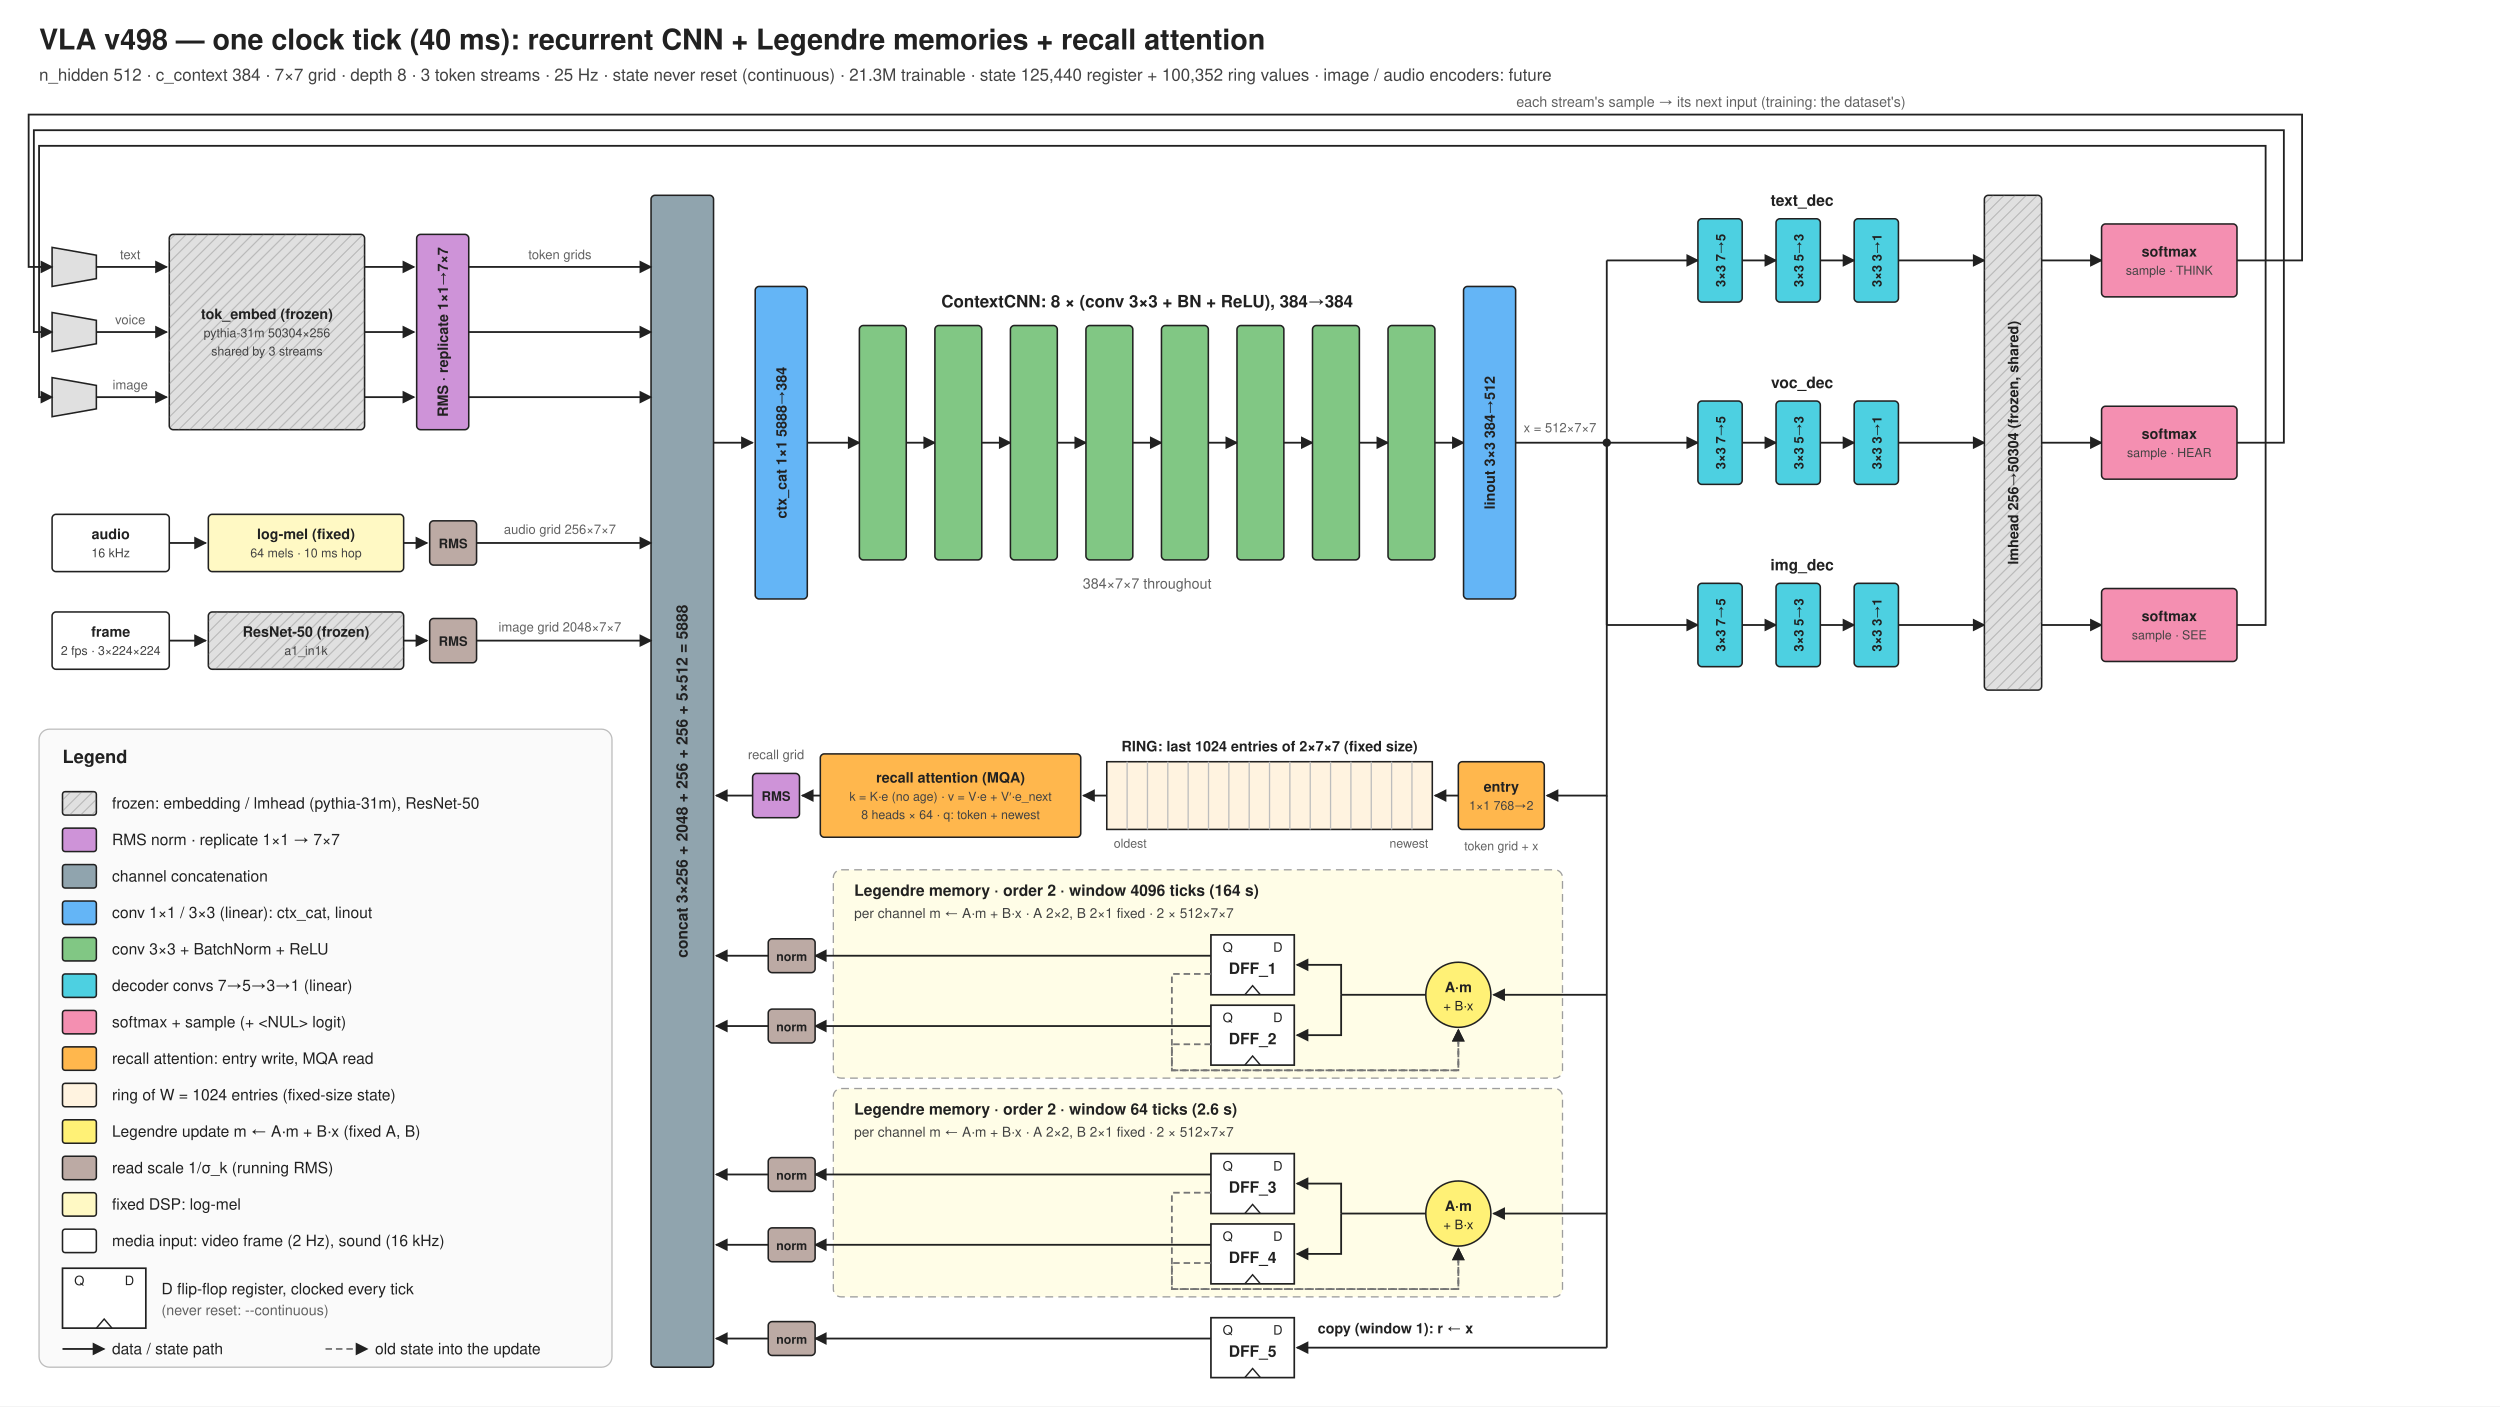
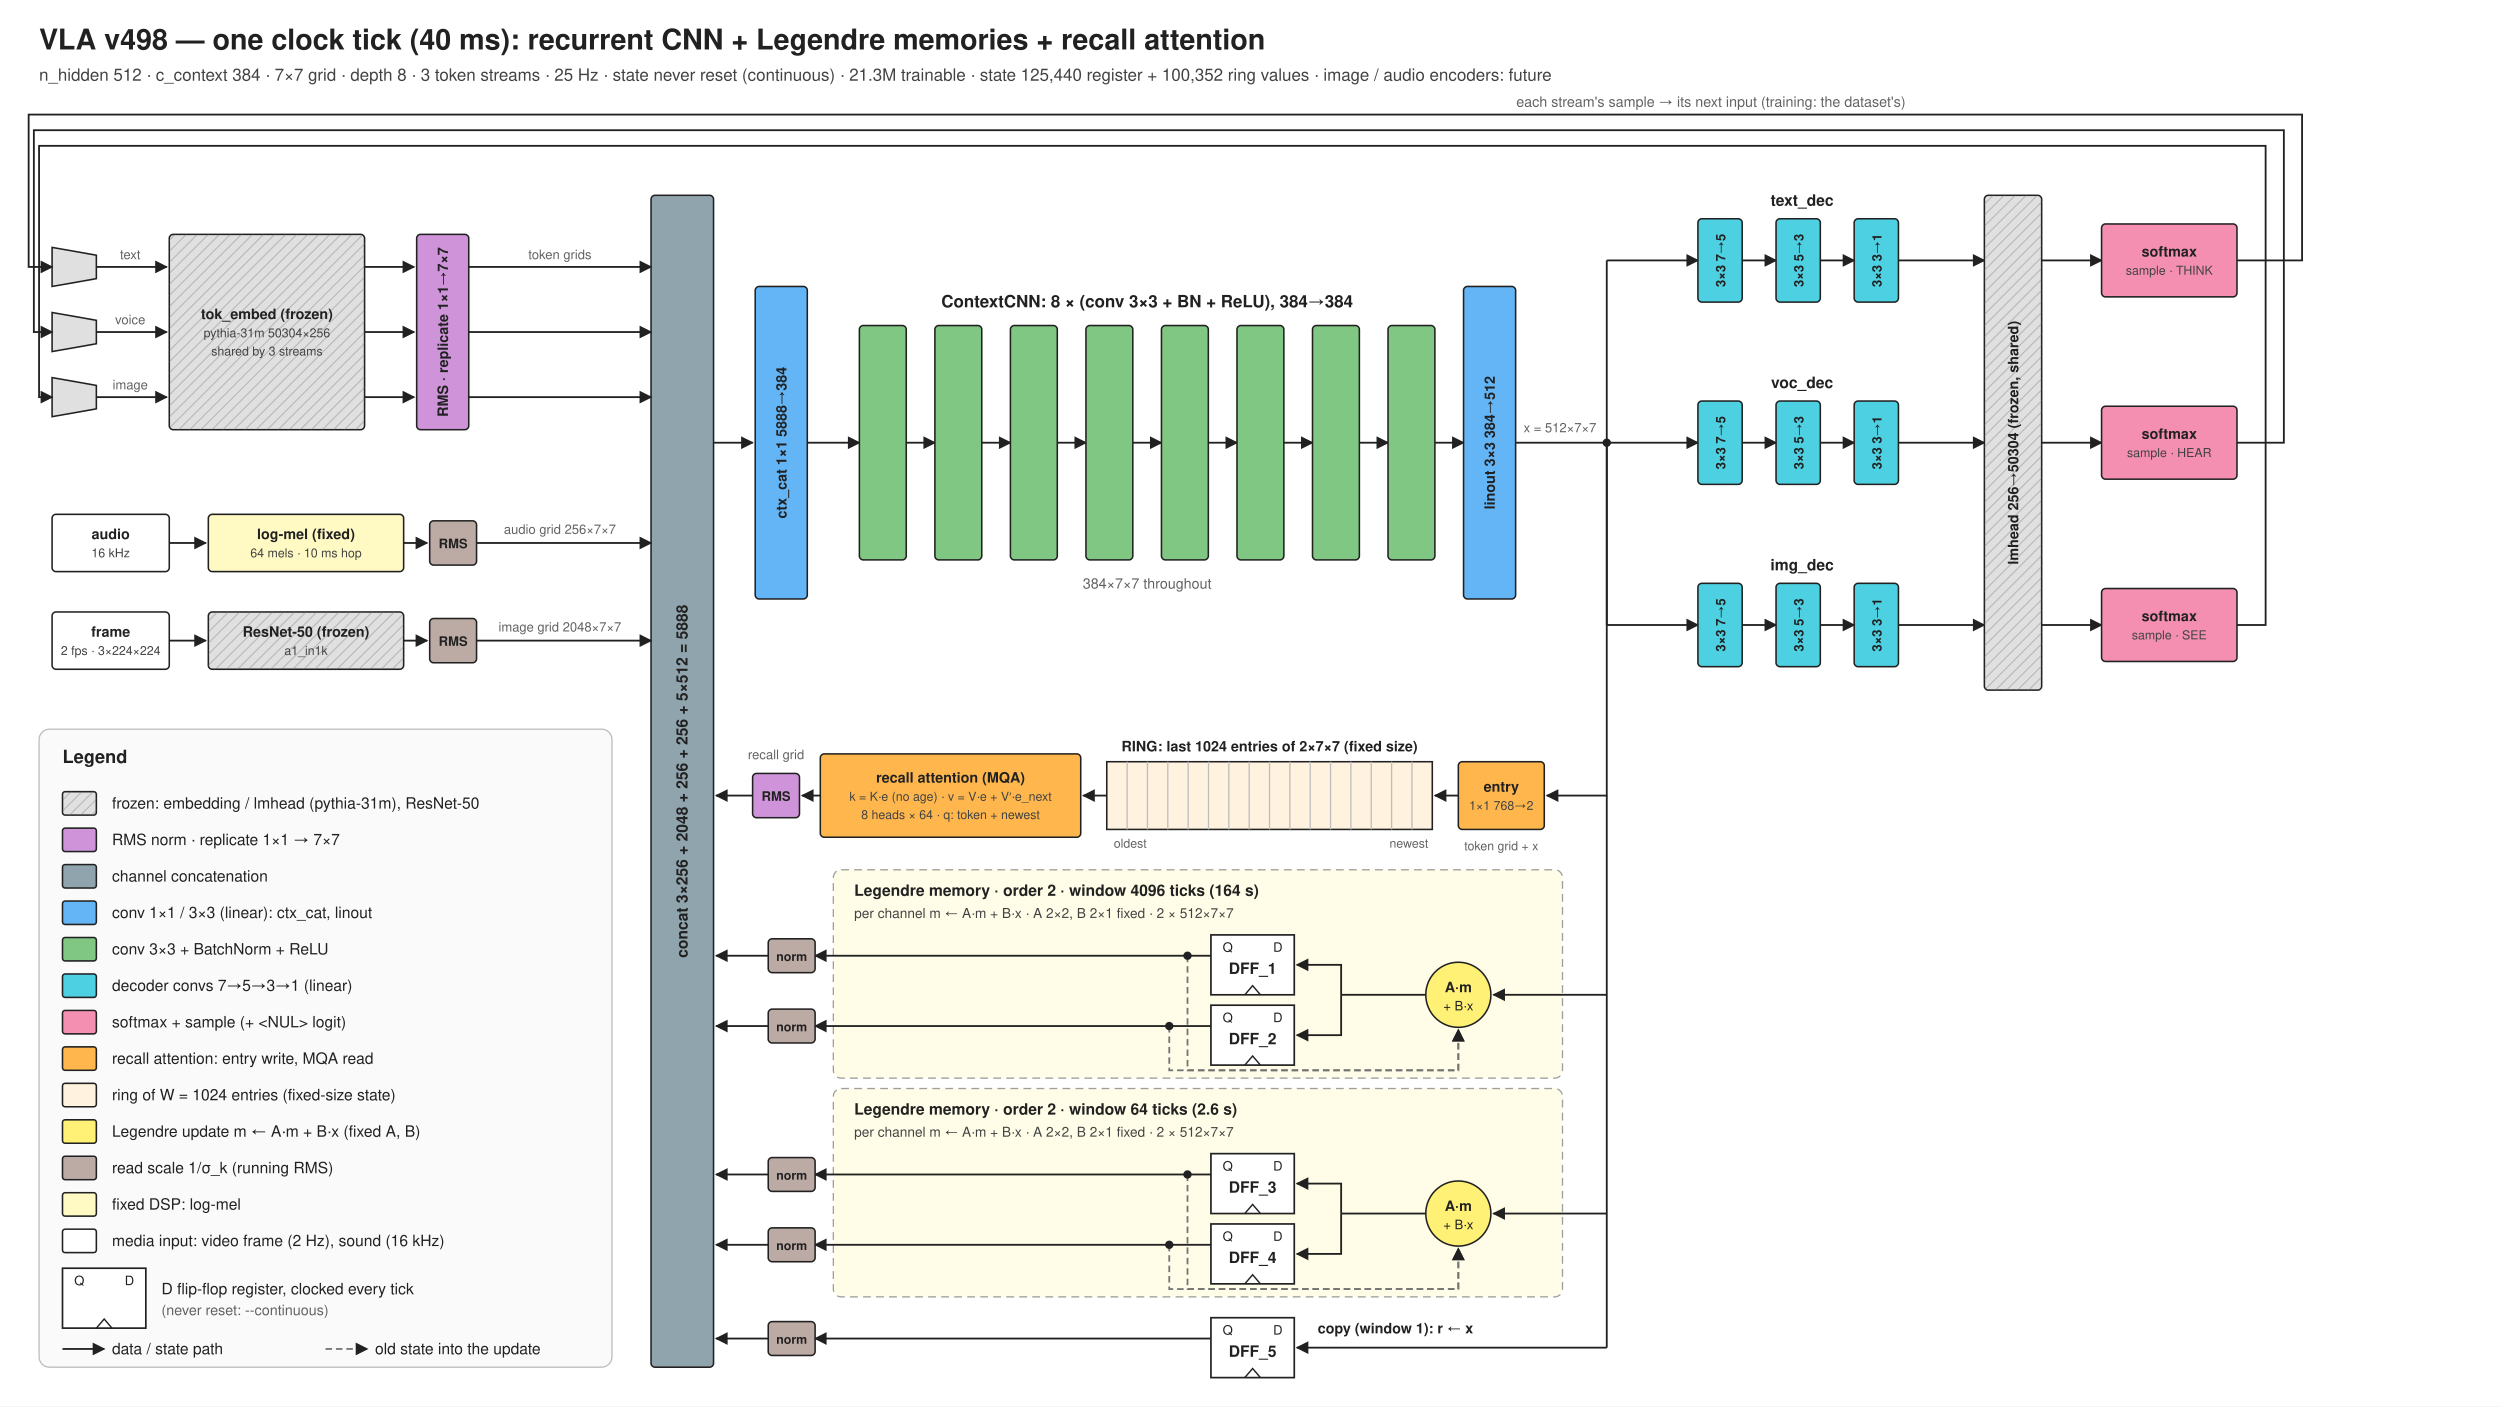
<svg xmlns="http://www.w3.org/2000/svg" width="1920" height="1080" viewBox="0 0 1920 1080" font-family="Helvetica, Arial, sans-serif">
  <defs>
    <marker id="arr" viewBox="0 0 10 10" refX="9" refY="5" markerWidth="7" markerHeight="7" orient="auto-start-reverse">
      <path d="M 0,0 L 10,5 L 0,10 z" fill="#212121" />
    </marker>
    <pattern id="hatch" width="6" height="6" patternUnits="userSpaceOnUse" patternTransform="rotate(45)">
      <line x1="0" y1="0" x2="0" y2="6" stroke="#757575" stroke-width="1.2" />
    </pattern>
  </defs>
  <rect width="1920" height="1080" fill="#ffffff" />
  <text x="30" y="38" font-size="22" text-anchor="start" font-weight="bold" fill="#212121">VLA v498 — one clock tick (40 ms): recurrent CNN + Legendre memories + recall attention</text>
  <text x="30" y="62" font-size="13" text-anchor="start" font-weight="normal" fill="#424242">n_hidden 512 · c_context 384 · 7×7 grid · depth 8 · 3 token streams · 25 Hz · state never reset (continuous) · 21.3M trainable · state 125,440 register + 100,352 ring values · image / audio encoders: future</text>
  <path d="M 40,190 L 74,196 L 74,214 L 40,220 z" fill="#e0e0e0" stroke="#212121" stroke-width="1.2" />
  <path d="M 74,205 L 128,205" fill="none" stroke="#212121" stroke-width="1.4" marker-end="url(#arr)" />
  <text x="100" y="199" font-size="10" text-anchor="middle" font-weight="normal" fill="#616161">text</text>
  <path d="M 40,240 L 74,246 L 74,264 L 40,270 z" fill="#e0e0e0" stroke="#212121" stroke-width="1.2" />
  <path d="M 74,255 L 128,255" fill="none" stroke="#212121" stroke-width="1.4" marker-end="url(#arr)" />
  <text x="100" y="249" font-size="10" text-anchor="middle" font-weight="normal" fill="#616161">voice</text>
  <path d="M 40,290 L 74,296 L 74,314 L 40,320 z" fill="#e0e0e0" stroke="#212121" stroke-width="1.2" />
  <path d="M 74,305 L 128,305" fill="none" stroke="#212121" stroke-width="1.4" marker-end="url(#arr)" />
  <text x="100" y="299" font-size="10" text-anchor="middle" font-weight="normal" fill="#616161">image</text>
  <rect x="130" y="180" width="150" height="150" rx="3" fill="#e0e0e0" stroke="#212121" stroke-width="1.2" />
  <rect x="130" y="180" width="150" height="150" rx="3" fill="url(#hatch)" opacity="0.5" />
  <text x="205.0" y="245.0" font-size="11" text-anchor="middle" font-weight="bold" fill="#212121">tok_embed (frozen)</text>
  <text x="205.0" y="259.0" font-size="9.5" text-anchor="middle" font-weight="normal" fill="#424242">pythia-31m 50304×256</text>
  <text x="205.0" y="273.0" font-size="9.5" text-anchor="middle" font-weight="normal" fill="#424242">shared by 3 streams</text>
  <path d="M 280,205 L 318,205" fill="none" stroke="#212121" stroke-width="1.4" marker-end="url(#arr)" />
  <path d="M 280,255 L 318,255" fill="none" stroke="#212121" stroke-width="1.4" marker-end="url(#arr)" />
  <path d="M 280,305 L 318,305" fill="none" stroke="#212121" stroke-width="1.4" marker-end="url(#arr)" />
  <rect x="320" y="180" width="40" height="150" rx="3" fill="#ce93d8" stroke="#212121" stroke-width="1.2" />
  <text x="344.0" y="255.0" font-size="11" text-anchor="middle" font-weight="bold" fill="#212121" transform="rotate(-90 344.0 255.0)">RMS · replicate 1×1→7×7</text>
  <rect x="40" y="395" width="90" height="44" rx="3" fill="#ffffff" stroke="#212121" stroke-width="1.2" />
  <text x="85.0" y="414.0" font-size="11" text-anchor="middle" font-weight="bold" fill="#212121">audio</text>
  <text x="85.0" y="428.0" font-size="9.5" text-anchor="middle" font-weight="normal" fill="#424242">16 kHz</text>
  <path d="M 130,417 L 158,417" fill="none" stroke="#212121" stroke-width="1.4" marker-end="url(#arr)" />
  <rect x="160" y="395" width="150" height="44" rx="3" fill="#fff9c4" stroke="#212121" stroke-width="1.2" />
  <text x="235.0" y="414.0" font-size="11" text-anchor="middle" font-weight="bold" fill="#212121">log-mel (fixed)</text>
  <text x="235.0" y="428.0" font-size="9.5" text-anchor="middle" font-weight="normal" fill="#424242">64 mels · 10 ms hop</text>
  <path d="M 310,417 L 328,417" fill="none" stroke="#212121" stroke-width="1.4" marker-end="url(#arr)" />
  <rect x="330" y="400" width="36" height="34" rx="3" fill="#bcaaa4" stroke="#212121" stroke-width="1.2" />
  <text x="348.0" y="421.0" font-size="10" text-anchor="middle" font-weight="bold" fill="#212121">RMS</text>
  <rect x="500" y="150" width="48" height="900" rx="3" fill="#90a4ae" stroke="#212121" stroke-width="1.2" />
  <text x="528.0" y="600.0" font-size="12" text-anchor="middle" font-weight="bold" fill="#212121" transform="rotate(-90 528.0 600.0)">concat  3×256 + 2048 + 256 + 256 + 5×512 = 5888</text>
  <path d="M 360,205 L 500,205" fill="none" stroke="#212121" stroke-width="1.4" marker-end="url(#arr)" />
  <path d="M 360,255 L 500,255" fill="none" stroke="#212121" stroke-width="1.4" marker-end="url(#arr)" />
  <path d="M 360,305 L 500,305" fill="none" stroke="#212121" stroke-width="1.4" marker-end="url(#arr)" />
  <path d="M 366,417 L 500,417" fill="none" stroke="#212121" stroke-width="1.4" marker-end="url(#arr)" />
  <text x="430" y="410" font-size="10" text-anchor="middle" font-weight="normal" fill="#616161">audio grid 256×7×7</text>
  <rect x="40" y="470" width="90" height="44" rx="3" fill="#ffffff" stroke="#212121" stroke-width="1.2" />
  <text x="85.0" y="489.0" font-size="11" text-anchor="middle" font-weight="bold" fill="#212121">frame</text>
  <text x="85.0" y="503.0" font-size="9.5" text-anchor="middle" font-weight="normal" fill="#424242">2 fps · 3×224×224</text>
  <path d="M 130,492 L 158,492" fill="none" stroke="#212121" stroke-width="1.4" marker-end="url(#arr)" />
  <rect x="160" y="470" width="150" height="44" rx="3" fill="#e0e0e0" stroke="#212121" stroke-width="1.2" />
  <rect x="160" y="470" width="150" height="44" rx="3" fill="url(#hatch)" opacity="0.5" />
  <text x="235.0" y="489.0" font-size="11" text-anchor="middle" font-weight="bold" fill="#212121">ResNet-50 (frozen)</text>
  <text x="235.0" y="503.0" font-size="9.5" text-anchor="middle" font-weight="normal" fill="#424242">a1_in1k</text>
  <path d="M 310,492 L 328,492" fill="none" stroke="#212121" stroke-width="1.4" marker-end="url(#arr)" />
  <rect x="330" y="475" width="36" height="34" rx="3" fill="#bcaaa4" stroke="#212121" stroke-width="1.2" />
  <text x="348.0" y="496.0" font-size="10" text-anchor="middle" font-weight="bold" fill="#212121">RMS</text>
  <path d="M 366,492 L 500,492" fill="none" stroke="#212121" stroke-width="1.4" marker-end="url(#arr)" />
  <text x="430" y="485" font-size="10" text-anchor="middle" font-weight="normal" fill="#616161">image grid 2048×7×7</text>
  <text x="430" y="199" font-size="10" text-anchor="middle" font-weight="normal" fill="#616161">token grids</text>
  <path d="M 548,340 L 578,340" fill="none" stroke="#212121" stroke-width="1.4" marker-end="url(#arr)" />
  <rect x="580" y="220" width="40" height="240" rx="3" fill="#64b5f6" stroke="#212121" stroke-width="1.2" />
  <text x="604.0" y="340.0" font-size="11" text-anchor="middle" font-weight="bold" fill="#212121" transform="rotate(-90 604.0 340.0)">ctx_cat 1×1 5888→384</text>
  <path d="M 620,340 L 660,340" fill="none" stroke="#212121" stroke-width="1.4" marker-end="url(#arr)" />
  <rect x="660" y="250" width="36" height="180" rx="3" fill="#81c784" stroke="#212121" stroke-width="1.2" />
  <path d="M 696,340 L 718,340" fill="none" stroke="#212121" stroke-width="1.4" marker-end="url(#arr)" />
  <rect x="718" y="250" width="36" height="180" rx="3" fill="#81c784" stroke="#212121" stroke-width="1.2" />
  <path d="M 754,340 L 776,340" fill="none" stroke="#212121" stroke-width="1.4" marker-end="url(#arr)" />
  <rect x="776" y="250" width="36" height="180" rx="3" fill="#81c784" stroke="#212121" stroke-width="1.2" />
  <path d="M 812,340 L 834,340" fill="none" stroke="#212121" stroke-width="1.4" marker-end="url(#arr)" />
  <rect x="834" y="250" width="36" height="180" rx="3" fill="#81c784" stroke="#212121" stroke-width="1.2" />
  <path d="M 870,340 L 892,340" fill="none" stroke="#212121" stroke-width="1.4" marker-end="url(#arr)" />
  <rect x="892" y="250" width="36" height="180" rx="3" fill="#81c784" stroke="#212121" stroke-width="1.2" />
  <path d="M 928,340 L 950,340" fill="none" stroke="#212121" stroke-width="1.4" marker-end="url(#arr)" />
  <rect x="950" y="250" width="36" height="180" rx="3" fill="#81c784" stroke="#212121" stroke-width="1.2" />
  <path d="M 986,340 L 1008,340" fill="none" stroke="#212121" stroke-width="1.4" marker-end="url(#arr)" />
  <rect x="1008" y="250" width="36" height="180" rx="3" fill="#81c784" stroke="#212121" stroke-width="1.2" />
  <path d="M 1044,340 L 1066,340" fill="none" stroke="#212121" stroke-width="1.4" marker-end="url(#arr)" />
  <rect x="1066" y="250" width="36" height="180" rx="3" fill="#81c784" stroke="#212121" stroke-width="1.2" />
  <text x="881.0" y="236" font-size="13" text-anchor="middle" font-weight="bold" fill="#212121">ContextCNN: 8 × (conv 3×3 + BN + ReLU), 384→384</text>
  <text x="881.0" y="452" font-size="11" text-anchor="middle" font-weight="normal" fill="#616161">384×7×7 throughout</text>
  <path d="M 1102,340 L 1124,340" fill="none" stroke="#212121" stroke-width="1.4" marker-end="url(#arr)" />
  <rect x="1124" y="220" width="40" height="240" rx="3" fill="#64b5f6" stroke="#212121" stroke-width="1.2" />
  <text x="1148.0" y="340.0" font-size="11" text-anchor="middle" font-weight="bold" fill="#212121" transform="rotate(-90 1148.0 340.0)">linout 3×3 384→512</text>
  <path d="M 1164,340 L 1234,340" fill="none" stroke="#212121" stroke-width="1.4" />
  <circle cx="1234" cy="340" r="3.2" fill="#212121" />
  <text x="1226" y="332" font-size="10" text-anchor="end" font-weight="normal" fill="#616161">x = 512×7×7</text>
  <path d="M 1234,200 L 1234,480" fill="none" stroke="#212121" stroke-width="1.4" />
  <path d="M 1234,200 L 1304,200" fill="none" stroke="#212121" stroke-width="1.4" marker-end="url(#arr)" />
  <text x="1384" y="158" font-size="12" text-anchor="middle" font-weight="bold" fill="#212121">text_dec</text>
  <rect x="1304" y="168" width="34" height="64" rx="3" fill="#4dd0e1" stroke="#212121" stroke-width="1.2" />
  <text x="1325.0" y="200.0" font-size="10" text-anchor="middle" font-weight="bold" fill="#212121" transform="rotate(-90 1325.0 200.0)">3×3 7→5</text>
  <path d="M 1338,200 L 1364,200" fill="none" stroke="#212121" stroke-width="1.4" marker-end="url(#arr)" />
  <rect x="1364" y="168" width="34" height="64" rx="3" fill="#4dd0e1" stroke="#212121" stroke-width="1.2" />
  <text x="1385.0" y="200.0" font-size="10" text-anchor="middle" font-weight="bold" fill="#212121" transform="rotate(-90 1385.0 200.0)">3×3 5→3</text>
  <path d="M 1398,200 L 1424,200" fill="none" stroke="#212121" stroke-width="1.4" marker-end="url(#arr)" />
  <rect x="1424" y="168" width="34" height="64" rx="3" fill="#4dd0e1" stroke="#212121" stroke-width="1.2" />
  <text x="1445.0" y="200.0" font-size="10" text-anchor="middle" font-weight="bold" fill="#212121" transform="rotate(-90 1445.0 200.0)">3×3 3→1</text>
  <path d="M 1458,200 L 1524,200" fill="none" stroke="#212121" stroke-width="1.4" marker-end="url(#arr)" />
  <path d="M 1234,340 L 1304,340" fill="none" stroke="#212121" stroke-width="1.4" marker-end="url(#arr)" />
  <text x="1384" y="298" font-size="12" text-anchor="middle" font-weight="bold" fill="#212121">voc_dec</text>
  <rect x="1304" y="308" width="34" height="64" rx="3" fill="#4dd0e1" stroke="#212121" stroke-width="1.2" />
  <text x="1325.0" y="340.0" font-size="10" text-anchor="middle" font-weight="bold" fill="#212121" transform="rotate(-90 1325.0 340.0)">3×3 7→5</text>
  <path d="M 1338,340 L 1364,340" fill="none" stroke="#212121" stroke-width="1.4" marker-end="url(#arr)" />
  <rect x="1364" y="308" width="34" height="64" rx="3" fill="#4dd0e1" stroke="#212121" stroke-width="1.2" />
  <text x="1385.0" y="340.0" font-size="10" text-anchor="middle" font-weight="bold" fill="#212121" transform="rotate(-90 1385.0 340.0)">3×3 5→3</text>
  <path d="M 1398,340 L 1424,340" fill="none" stroke="#212121" stroke-width="1.4" marker-end="url(#arr)" />
  <rect x="1424" y="308" width="34" height="64" rx="3" fill="#4dd0e1" stroke="#212121" stroke-width="1.2" />
  <text x="1445.0" y="340.0" font-size="10" text-anchor="middle" font-weight="bold" fill="#212121" transform="rotate(-90 1445.0 340.0)">3×3 3→1</text>
  <path d="M 1458,340 L 1524,340" fill="none" stroke="#212121" stroke-width="1.4" marker-end="url(#arr)" />
  <path d="M 1234,480 L 1304,480" fill="none" stroke="#212121" stroke-width="1.4" marker-end="url(#arr)" />
  <text x="1384" y="438" font-size="12" text-anchor="middle" font-weight="bold" fill="#212121">img_dec</text>
  <rect x="1304" y="448" width="34" height="64" rx="3" fill="#4dd0e1" stroke="#212121" stroke-width="1.2" />
  <text x="1325.0" y="480.0" font-size="10" text-anchor="middle" font-weight="bold" fill="#212121" transform="rotate(-90 1325.0 480.0)">3×3 7→5</text>
  <path d="M 1338,480 L 1364,480" fill="none" stroke="#212121" stroke-width="1.4" marker-end="url(#arr)" />
  <rect x="1364" y="448" width="34" height="64" rx="3" fill="#4dd0e1" stroke="#212121" stroke-width="1.2" />
  <text x="1385.0" y="480.0" font-size="10" text-anchor="middle" font-weight="bold" fill="#212121" transform="rotate(-90 1385.0 480.0)">3×3 5→3</text>
  <path d="M 1398,480 L 1424,480" fill="none" stroke="#212121" stroke-width="1.4" marker-end="url(#arr)" />
  <rect x="1424" y="448" width="34" height="64" rx="3" fill="#4dd0e1" stroke="#212121" stroke-width="1.2" />
  <text x="1445.0" y="480.0" font-size="10" text-anchor="middle" font-weight="bold" fill="#212121" transform="rotate(-90 1445.0 480.0)">3×3 3→1</text>
  <path d="M 1458,480 L 1524,480" fill="none" stroke="#212121" stroke-width="1.4" marker-end="url(#arr)" />
  <rect x="1524" y="150" width="44" height="380" rx="3" fill="#e0e0e0" stroke="#212121" stroke-width="1.2" />
  <rect x="1524" y="150" width="44" height="380" rx="3" fill="url(#hatch)" opacity="0.5" />
  <text x="1550.0" y="340.0" font-size="11" text-anchor="middle" font-weight="bold" fill="#212121" transform="rotate(-90 1550.0 340.0)">lmhead 256→50304 (frozen, shared)</text>
  <path d="M 1568,200 L 1614,200" fill="none" stroke="#212121" stroke-width="1.4" marker-end="url(#arr)" />
  <rect x="1614" y="172" width="104" height="56" rx="3" fill="#f48fb1" stroke="#212121" stroke-width="1.2" />
  <text x="1666.0" y="197.0" font-size="11" text-anchor="middle" font-weight="bold" fill="#212121">softmax</text>
  <text x="1666.0" y="211.0" font-size="9.5" text-anchor="middle" font-weight="normal" fill="#424242">sample · THINK</text>
  <path d="M 1568,340 L 1614,340" fill="none" stroke="#212121" stroke-width="1.4" marker-end="url(#arr)" />
  <rect x="1614" y="312" width="104" height="56" rx="3" fill="#f48fb1" stroke="#212121" stroke-width="1.2" />
  <text x="1666.0" y="337.0" font-size="11" text-anchor="middle" font-weight="bold" fill="#212121">softmax</text>
  <text x="1666.0" y="351.0" font-size="9.5" text-anchor="middle" font-weight="normal" fill="#424242">sample · HEAR</text>
  <path d="M 1568,480 L 1614,480" fill="none" stroke="#212121" stroke-width="1.4" marker-end="url(#arr)" />
  <rect x="1614" y="452" width="104" height="56" rx="3" fill="#f48fb1" stroke="#212121" stroke-width="1.2" />
  <text x="1666.0" y="477.0" font-size="11" text-anchor="middle" font-weight="bold" fill="#212121">softmax</text>
  <text x="1666.0" y="491.0" font-size="9.5" text-anchor="middle" font-weight="normal" fill="#424242">sample · SEE</text>
  <path d="M 1718,200 L 1768,200 L 1768,88 L 22,88 L 22,205 L 40,205" fill="none" stroke="#212121" stroke-width="1.4" marker-end="url(#arr)" />
  <path d="M 1718,340 L 1754,340 L 1754,100 L 26,100 L 26,255 L 40,255" fill="none" stroke="#212121" stroke-width="1.4" marker-end="url(#arr)" />
  <path d="M 1718,480 L 1740,480 L 1740,112 L 30,112 L 30,305 L 40,305" fill="none" stroke="#212121" stroke-width="1.4" marker-end="url(#arr)" />
  <text x="1314" y="82" font-size="11" text-anchor="middle" font-weight="normal" fill="#616161">each stream's sample → its next input (training: the dataset's)</text>
  <rect x="1120" y="585" width="66" height="52" rx="3" fill="#ffb74d" stroke="#212121" stroke-width="1.2" />
  <text x="1153.0" y="608.0" font-size="11" text-anchor="middle" font-weight="bold" fill="#212121">entry</text>
  <text x="1153.0" y="622.0" font-size="9.5" text-anchor="middle" font-weight="normal" fill="#424242">1×1 768→2</text>
  <path d="M 1234,340 L 1234,611 L 1188,611" fill="none" stroke="#212121" stroke-width="1.4" marker-end="url(#arr)" />
  <text x="1153" y="653" font-size="9.5" text-anchor="middle" font-weight="normal" fill="#616161">token grid + x</text>
  <rect x="850" y="585" width="250" height="52" fill="#fff3e0" stroke="#212121" stroke-width="1.2" />
  <line x1="865.625" y1="585" x2="865.625" y2="637" stroke="#bdbdbd" />
  <line x1="881.25" y1="585" x2="881.25" y2="637" stroke="#bdbdbd" />
  <line x1="896.875" y1="585" x2="896.875" y2="637" stroke="#bdbdbd" />
  <line x1="912.5" y1="585" x2="912.5" y2="637" stroke="#bdbdbd" />
  <line x1="928.125" y1="585" x2="928.125" y2="637" stroke="#bdbdbd" />
  <line x1="943.75" y1="585" x2="943.75" y2="637" stroke="#bdbdbd" />
  <line x1="959.375" y1="585" x2="959.375" y2="637" stroke="#bdbdbd" />
  <line x1="975.0" y1="585" x2="975.0" y2="637" stroke="#bdbdbd" />
  <line x1="990.625" y1="585" x2="990.625" y2="637" stroke="#bdbdbd" />
  <line x1="1006.25" y1="585" x2="1006.25" y2="637" stroke="#bdbdbd" />
  <line x1="1021.875" y1="585" x2="1021.875" y2="637" stroke="#bdbdbd" />
  <line x1="1037.5" y1="585" x2="1037.5" y2="637" stroke="#bdbdbd" />
  <line x1="1053.125" y1="585" x2="1053.125" y2="637" stroke="#bdbdbd" />
  <line x1="1068.75" y1="585" x2="1068.75" y2="637" stroke="#bdbdbd" />
  <line x1="1084.375" y1="585" x2="1084.375" y2="637" stroke="#bdbdbd" />
  <text x="975.0" y="577" font-size="11" text-anchor="middle" font-weight="bold" fill="#212121">RING: last 1024 entries of 2×7×7 (fixed size)</text>
  <text x="868" y="651" font-size="9.5" text-anchor="middle" font-weight="normal" fill="#616161">oldest</text>
  <text x="1082" y="651" font-size="9.5" text-anchor="middle" font-weight="normal" fill="#616161">newest</text>
  <path d="M 1120,611 L 1102,611" fill="none" stroke="#212121" stroke-width="1.4" marker-end="url(#arr)" />
  <rect x="630" y="579" width="200" height="64" rx="3" fill="#ffb74d" stroke="#212121" stroke-width="1.2" />
  <text x="730.0" y="601.0" font-size="11" text-anchor="middle" font-weight="bold" fill="#212121">recall attention (MQA)</text>
  <text x="730.0" y="615.0" font-size="9.5" text-anchor="middle" font-weight="normal" fill="#424242">k = K·e (no age) · v = V·e + V′·e_next</text>
  <text x="730.0" y="629.0" font-size="9.5" text-anchor="middle" font-weight="normal" fill="#424242">8 heads × 64 · q: token + newest</text>
  <path d="M 850,611 L 832,611" fill="none" stroke="#212121" stroke-width="1.4" marker-end="url(#arr)" />
  <rect x="578" y="594" width="36" height="34" rx="3" fill="#ce93d8" stroke="#212121" stroke-width="1.2" />
  <text x="596.0" y="615.0" font-size="10" text-anchor="middle" font-weight="bold" fill="#212121">RMS</text>
  <path d="M 630,611 L 616,611" fill="none" stroke="#212121" stroke-width="1.4" marker-end="url(#arr)" />
  <path d="M 578,611 L 550,611" fill="none" stroke="#212121" stroke-width="1.4" marker-end="url(#arr)" />
  <text x="596" y="583" font-size="10" text-anchor="middle" font-weight="normal" fill="#616161">recall grid</text>
  <rect x="640" y="668" width="560" height="160" rx="6" fill="#fffde7" stroke="#9e9e9e" stroke-dasharray="6,4" />
  <text x="656" y="688" font-size="12" text-anchor="start" font-weight="bold" fill="#212121">Legendre memory · order 2 · window 4096 ticks (164 s)</text>
  <text x="656" y="705" font-size="10.5" text-anchor="start" font-weight="normal" fill="#424242">per channel m ← A·m + B·x · A 2×2, B 2×1 fixed · 2 × 512×7×7</text>
  <circle cx="1120" cy="764" r="25" fill="#fff176" stroke="#212121" stroke-width="1.2" />
  <text x="1120" y="762" font-size="11" text-anchor="middle" font-weight="bold" fill="#212121">A·m</text>
  <text x="1120" y="776" font-size="10" text-anchor="middle" font-weight="normal" fill="#212121">+ B·x</text>
  <path d="M 1234,764 L 1147,764" fill="none" stroke="#212121" stroke-width="1.4" marker-end="url(#arr)" />
  <path d="M 1095,764 L 1030,764" fill="none" stroke="#212121" stroke-width="1.4" />
  <rect x="930" y="718" width="64" height="46" fill="#ffffff" stroke="#212121" stroke-width="1.3" />
  <path d="M 956,764 L 962,757 L 968,764" fill="none" stroke="#212121" stroke-width="1.1" />
  <text x="939" y="731" font-size="10" text-anchor="start" font-weight="normal" fill="#212121">Q</text>
  <text x="985" y="731" font-size="10" text-anchor="end" font-weight="normal" fill="#212121">D</text>
  <text x="962" y="748" font-size="12" text-anchor="middle" font-weight="bold" fill="#212121">DFF_1</text>
  <text x="962" y="713" font-size="9.5" text-anchor="middle" font-weight="normal" fill="#616161" />
  <path d="M 1030,764 L 1030,741 L 996,741" fill="none" stroke="#212121" stroke-width="1.4" marker-end="url(#arr)" />
-   <path d="M 930,748 L 900,748 L 900,822 L 1120,822 L 1120,791" fill="none" stroke="#757575" stroke-width="1.4" stroke-dasharray="5,3" marker-end="url(#arr)" />
+   <path d="M 912,734 L 912,822 L 1120,822 L 1120,791" fill="none" stroke="#757575" stroke-width="1.4" stroke-dasharray="5,3" marker-end="url(#arr)" />
  <rect x="930" y="772" width="64" height="46" fill="#ffffff" stroke="#212121" stroke-width="1.3" />
  <path d="M 956,818 L 962,811 L 968,818" fill="none" stroke="#212121" stroke-width="1.1" />
  <text x="939" y="785" font-size="10" text-anchor="start" font-weight="normal" fill="#212121">Q</text>
  <text x="985" y="785" font-size="10" text-anchor="end" font-weight="normal" fill="#212121">D</text>
  <text x="962" y="802" font-size="12" text-anchor="middle" font-weight="bold" fill="#212121">DFF_2</text>
  <text x="962" y="767" font-size="9.5" text-anchor="middle" font-weight="normal" fill="#616161" />
  <path d="M 1030,764 L 1030,795 L 996,795" fill="none" stroke="#212121" stroke-width="1.4" marker-end="url(#arr)" />
-   <path d="M 930,802 L 900,802 L 900,822 L 1120,822 L 1120,791" fill="none" stroke="#757575" stroke-width="1.4" stroke-dasharray="5,3" marker-end="url(#arr)" />
+   <path d="M 898,788 L 898,822 L 1120,822 L 1120,791" fill="none" stroke="#757575" stroke-width="1.4" stroke-dasharray="5,3" marker-end="url(#arr)" />
  <rect x="640" y="836" width="560" height="160" rx="6" fill="#fffde7" stroke="#9e9e9e" stroke-dasharray="6,4" />
  <text x="656" y="856" font-size="12" text-anchor="start" font-weight="bold" fill="#212121">Legendre memory · order 2 · window 64 ticks (2.6 s)</text>
  <text x="656" y="873" font-size="10.5" text-anchor="start" font-weight="normal" fill="#424242">per channel m ← A·m + B·x · A 2×2, B 2×1 fixed · 2 × 512×7×7</text>
  <circle cx="1120" cy="932" r="25" fill="#fff176" stroke="#212121" stroke-width="1.2" />
  <text x="1120" y="930" font-size="11" text-anchor="middle" font-weight="bold" fill="#212121">A·m</text>
  <text x="1120" y="944" font-size="10" text-anchor="middle" font-weight="normal" fill="#212121">+ B·x</text>
  <path d="M 1234,932 L 1147,932" fill="none" stroke="#212121" stroke-width="1.4" marker-end="url(#arr)" />
  <path d="M 1095,932 L 1030,932" fill="none" stroke="#212121" stroke-width="1.4" />
  <rect x="930" y="886" width="64" height="46" fill="#ffffff" stroke="#212121" stroke-width="1.3" />
  <path d="M 956,932 L 962,925 L 968,932" fill="none" stroke="#212121" stroke-width="1.1" />
  <text x="939" y="899" font-size="10" text-anchor="start" font-weight="normal" fill="#212121">Q</text>
  <text x="985" y="899" font-size="10" text-anchor="end" font-weight="normal" fill="#212121">D</text>
  <text x="962" y="916" font-size="12" text-anchor="middle" font-weight="bold" fill="#212121">DFF_3</text>
  <text x="962" y="881" font-size="9.5" text-anchor="middle" font-weight="normal" fill="#616161" />
  <path d="M 1030,932 L 1030,909 L 996,909" fill="none" stroke="#212121" stroke-width="1.4" marker-end="url(#arr)" />
-   <path d="M 930,916 L 900,916 L 900,990 L 1120,990 L 1120,959" fill="none" stroke="#757575" stroke-width="1.4" stroke-dasharray="5,3" marker-end="url(#arr)" />
+   <path d="M 912,902 L 912,990 L 1120,990 L 1120,959" fill="none" stroke="#757575" stroke-width="1.4" stroke-dasharray="5,3" marker-end="url(#arr)" />
  <rect x="930" y="940" width="64" height="46" fill="#ffffff" stroke="#212121" stroke-width="1.3" />
  <path d="M 956,986 L 962,979 L 968,986" fill="none" stroke="#212121" stroke-width="1.1" />
  <text x="939" y="953" font-size="10" text-anchor="start" font-weight="normal" fill="#212121">Q</text>
  <text x="985" y="953" font-size="10" text-anchor="end" font-weight="normal" fill="#212121">D</text>
  <text x="962" y="970" font-size="12" text-anchor="middle" font-weight="bold" fill="#212121">DFF_4</text>
  <text x="962" y="935" font-size="9.5" text-anchor="middle" font-weight="normal" fill="#616161" />
  <path d="M 1030,932 L 1030,963 L 996,963" fill="none" stroke="#212121" stroke-width="1.4" marker-end="url(#arr)" />
-   <path d="M 930,970 L 900,970 L 900,990 L 1120,990 L 1120,959" fill="none" stroke="#757575" stroke-width="1.4" stroke-dasharray="5,3" marker-end="url(#arr)" />
+   <path d="M 898,956 L 898,990 L 1120,990 L 1120,959" fill="none" stroke="#757575" stroke-width="1.4" stroke-dasharray="5,3" marker-end="url(#arr)" />
  <rect x="930" y="1012" width="64" height="46" fill="#ffffff" stroke="#212121" stroke-width="1.3" />
  <path d="M 956,1058 L 962,1051 L 968,1058" fill="none" stroke="#212121" stroke-width="1.1" />
  <text x="939" y="1025" font-size="10" text-anchor="start" font-weight="normal" fill="#212121">Q</text>
  <text x="985" y="1025" font-size="10" text-anchor="end" font-weight="normal" fill="#212121">D</text>
  <text x="962" y="1042" font-size="12" text-anchor="middle" font-weight="bold" fill="#212121">DFF_5</text>
  <text x="962" y="1007" font-size="9.5" text-anchor="middle" font-weight="normal" fill="#616161" />
  <text x="1012" y="1024" font-size="11" text-anchor="start" font-weight="bold" fill="#212121">copy (window 1): r ← x</text>
  <path d="M 1234,1035 L 996,1035" fill="none" stroke="#212121" stroke-width="1.4" marker-end="url(#arr)" />
  <path d="M 1234,611 L 1234,1035" fill="none" stroke="#212121" stroke-width="1.4" />
  <path d="M 930,734 L 626,734" fill="none" stroke="#212121" stroke-width="1.4" marker-end="url(#arr)" />
+   <circle cx="912" cy="734" r="3.2" fill="#212121" />
  <rect x="590" y="721" width="36" height="26" rx="3" fill="#bcaaa4" stroke="#212121" stroke-width="1.2" />
  <text x="608.0" y="738.0" font-size="9.5" text-anchor="middle" font-weight="bold" fill="#212121">norm</text>
  <path d="M 590,734 L 550,734" fill="none" stroke="#212121" stroke-width="1.4" marker-end="url(#arr)" />
  <path d="M 930,788 L 626,788" fill="none" stroke="#212121" stroke-width="1.4" marker-end="url(#arr)" />
+   <circle cx="898" cy="788" r="3.2" fill="#212121" />
  <rect x="590" y="775" width="36" height="26" rx="3" fill="#bcaaa4" stroke="#212121" stroke-width="1.2" />
  <text x="608.0" y="792.0" font-size="9.5" text-anchor="middle" font-weight="bold" fill="#212121">norm</text>
  <path d="M 590,788 L 550,788" fill="none" stroke="#212121" stroke-width="1.4" marker-end="url(#arr)" />
  <path d="M 930,902 L 626,902" fill="none" stroke="#212121" stroke-width="1.4" marker-end="url(#arr)" />
+   <circle cx="912" cy="902" r="3.2" fill="#212121" />
  <rect x="590" y="889" width="36" height="26" rx="3" fill="#bcaaa4" stroke="#212121" stroke-width="1.2" />
  <text x="608.0" y="906.0" font-size="9.5" text-anchor="middle" font-weight="bold" fill="#212121">norm</text>
  <path d="M 590,902 L 550,902" fill="none" stroke="#212121" stroke-width="1.4" marker-end="url(#arr)" />
  <path d="M 930,956 L 626,956" fill="none" stroke="#212121" stroke-width="1.4" marker-end="url(#arr)" />
+   <circle cx="898" cy="956" r="3.2" fill="#212121" />
  <rect x="590" y="943" width="36" height="26" rx="3" fill="#bcaaa4" stroke="#212121" stroke-width="1.2" />
  <text x="608.0" y="960.0" font-size="9.5" text-anchor="middle" font-weight="bold" fill="#212121">norm</text>
  <path d="M 590,956 L 550,956" fill="none" stroke="#212121" stroke-width="1.4" marker-end="url(#arr)" />
  <path d="M 930,1028 L 626,1028" fill="none" stroke="#212121" stroke-width="1.4" marker-end="url(#arr)" />
  <rect x="590" y="1015" width="36" height="26" rx="3" fill="#bcaaa4" stroke="#212121" stroke-width="1.2" />
  <text x="608.0" y="1032.0" font-size="9.5" text-anchor="middle" font-weight="bold" fill="#212121">norm</text>
  <path d="M 590,1028 L 550,1028" fill="none" stroke="#212121" stroke-width="1.4" marker-end="url(#arr)" />
  <rect x="30" y="560" width="440" height="490" rx="8" fill="#fafafa" stroke="#bdbdbd" />
  <text x="48" y="586" font-size="14" text-anchor="start" font-weight="bold" fill="#212121">Legend</text>
  <rect x="48" y="608" width="26" height="18" rx="2" fill="#e0e0e0" stroke="#212121" stroke-width="1.2" />
  <rect x="48" y="608" width="26" height="18" rx="2" fill="url(#hatch)" opacity="0.5" />
  <text x="86" y="621" font-size="12" text-anchor="start" font-weight="normal" fill="#212121">frozen: embedding / lmhead (pythia-31m), ResNet-50</text>
  <rect x="48" y="636" width="26" height="18" rx="2" fill="#ce93d8" stroke="#212121" stroke-width="1.2" />
  <text x="86" y="649" font-size="12" text-anchor="start" font-weight="normal" fill="#212121">RMS norm · replicate 1×1 → 7×7</text>
  <rect x="48" y="664" width="26" height="18" rx="2" fill="#90a4ae" stroke="#212121" stroke-width="1.2" />
  <text x="86" y="677" font-size="12" text-anchor="start" font-weight="normal" fill="#212121">channel concatenation</text>
  <rect x="48" y="692" width="26" height="18" rx="2" fill="#64b5f6" stroke="#212121" stroke-width="1.2" />
  <text x="86" y="705" font-size="12" text-anchor="start" font-weight="normal" fill="#212121">conv 1×1 / 3×3 (linear): ctx_cat, linout</text>
  <rect x="48" y="720" width="26" height="18" rx="2" fill="#81c784" stroke="#212121" stroke-width="1.2" />
  <text x="86" y="733" font-size="12" text-anchor="start" font-weight="normal" fill="#212121">conv 3×3 + BatchNorm + ReLU</text>
  <rect x="48" y="748" width="26" height="18" rx="2" fill="#4dd0e1" stroke="#212121" stroke-width="1.2" />
  <text x="86" y="761" font-size="12" text-anchor="start" font-weight="normal" fill="#212121">decoder convs 7→5→3→1 (linear)</text>
  <rect x="48" y="776" width="26" height="18" rx="2" fill="#f48fb1" stroke="#212121" stroke-width="1.2" />
  <text x="86" y="789" font-size="12" text-anchor="start" font-weight="normal" fill="#212121">softmax + sample (+ &lt;NUL&gt; logit)</text>
  <rect x="48" y="804" width="26" height="18" rx="2" fill="#ffb74d" stroke="#212121" stroke-width="1.2" />
  <text x="86" y="817" font-size="12" text-anchor="start" font-weight="normal" fill="#212121">recall attention: entry write, MQA read</text>
  <rect x="48" y="832" width="26" height="18" rx="2" fill="#fff3e0" stroke="#212121" stroke-width="1.2" />
  <text x="86" y="845" font-size="12" text-anchor="start" font-weight="normal" fill="#212121">ring of W = 1024 entries (fixed-size state)</text>
  <rect x="48" y="860" width="26" height="18" rx="2" fill="#fff176" stroke="#212121" stroke-width="1.2" />
  <text x="86" y="873" font-size="12" text-anchor="start" font-weight="normal" fill="#212121">Legendre update m ← A·m + B·x (fixed A, B)</text>
  <rect x="48" y="888" width="26" height="18" rx="2" fill="#bcaaa4" stroke="#212121" stroke-width="1.2" />
  <text x="86" y="901" font-size="12" text-anchor="start" font-weight="normal" fill="#212121">read scale 1/σ_k (running RMS)</text>
  <rect x="48" y="916" width="26" height="18" rx="2" fill="#fff9c4" stroke="#212121" stroke-width="1.2" />
  <text x="86" y="929" font-size="12" text-anchor="start" font-weight="normal" fill="#212121">fixed DSP: log-mel</text>
  <rect x="48" y="944" width="26" height="18" rx="2" fill="#ffffff" stroke="#212121" stroke-width="1.2" />
  <text x="86" y="957" font-size="12" text-anchor="start" font-weight="normal" fill="#212121">media input: video frame (2 Hz), sound (16 kHz)</text>
  <rect x="48" y="974" width="64" height="46" fill="#ffffff" stroke="#212121" stroke-width="1.3" />
  <path d="M 74,1020 L 80,1013 L 86,1020" fill="none" stroke="#212121" stroke-width="1.1" />
  <text x="57" y="987" font-size="10" text-anchor="start" font-weight="normal" fill="#212121">Q</text>
  <text x="103" y="987" font-size="10" text-anchor="end" font-weight="normal" fill="#212121">D</text>
  <text x="80" y="1004" font-size="12" text-anchor="middle" font-weight="bold" fill="#212121" />
  <text x="80" y="969" font-size="9.5" text-anchor="middle" font-weight="normal" fill="#616161" />
  <text x="124" y="994" font-size="12" text-anchor="start" font-weight="normal" fill="#212121">D flip-flop register, clocked every tick</text>
  <text x="124" y="1010" font-size="11" text-anchor="start" font-weight="normal" fill="#616161">(never reset: --continuous)</text>
  <path d="M 48,1036 L 80,1036" fill="none" stroke="#212121" stroke-width="1.4" marker-end="url(#arr)" />
  <text x="86" y="1040" font-size="12" text-anchor="start" font-weight="normal" fill="#212121">data / state path</text>
  <path d="M 250,1036 L 282,1036" fill="none" stroke="#757575" stroke-width="1.4" stroke-dasharray="5,3" marker-end="url(#arr)" />
  <text x="288" y="1040" font-size="12" text-anchor="start" font-weight="normal" fill="#212121">old state into the update</text>
</svg>
